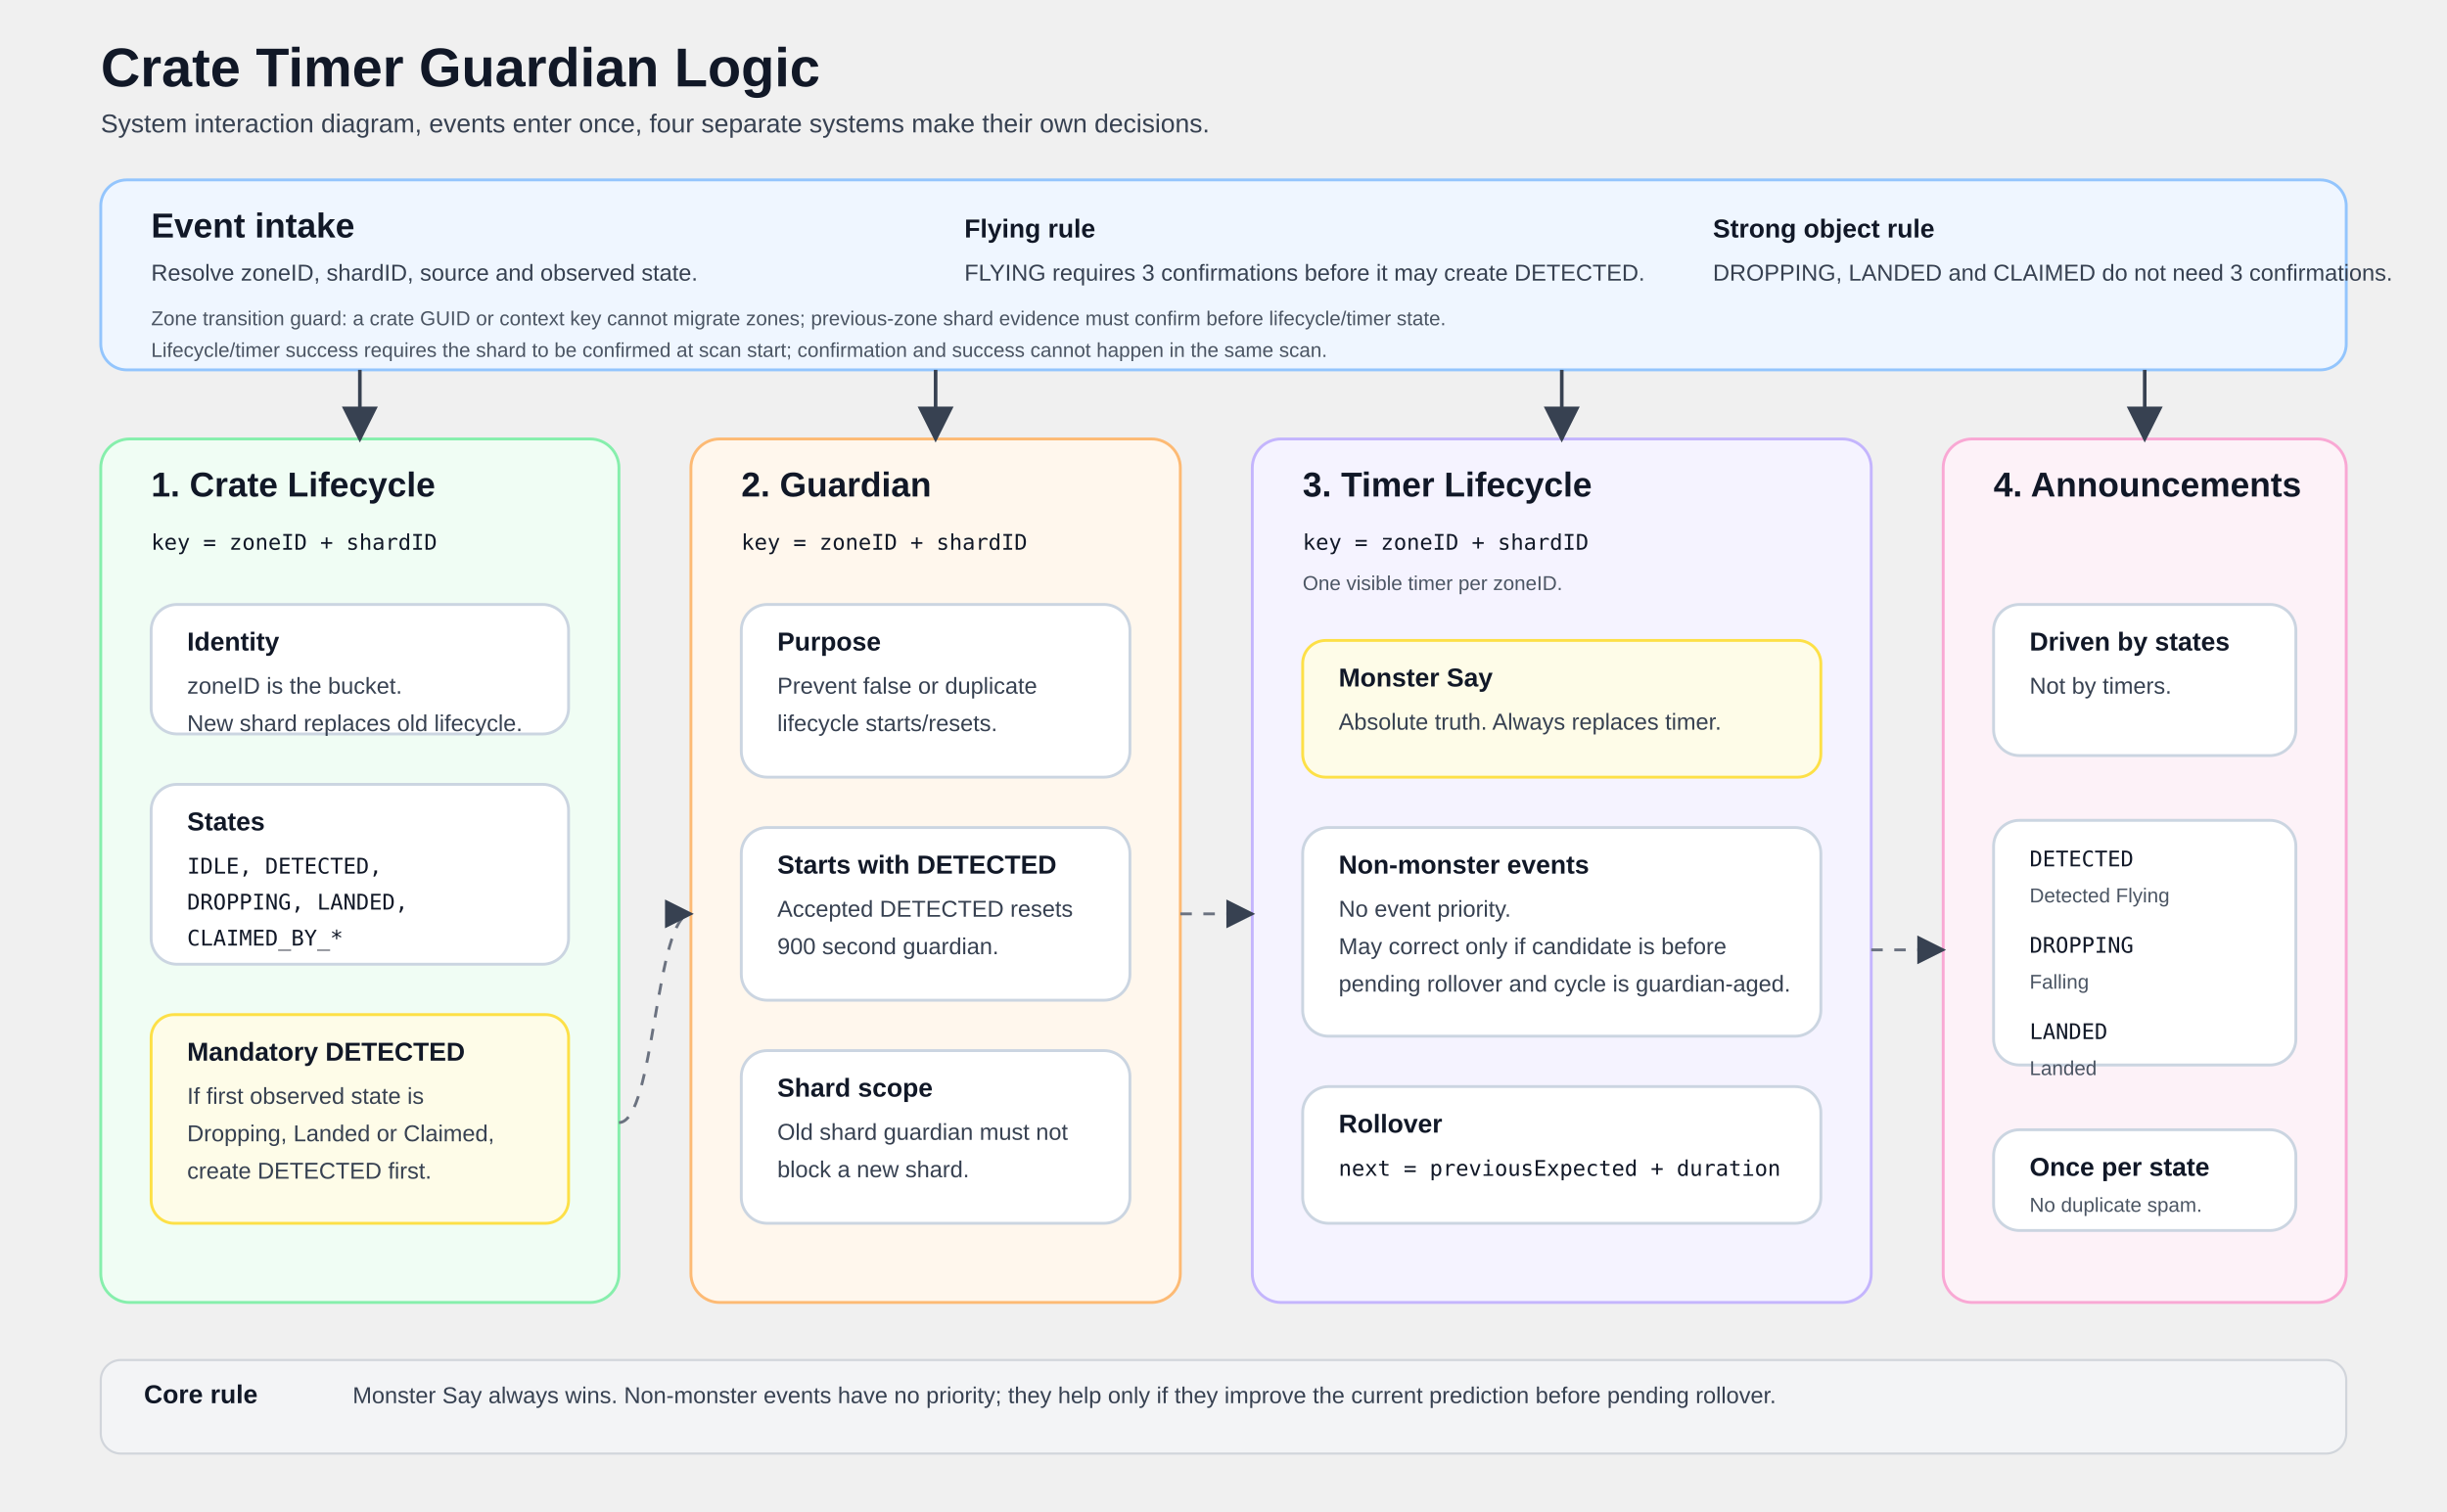
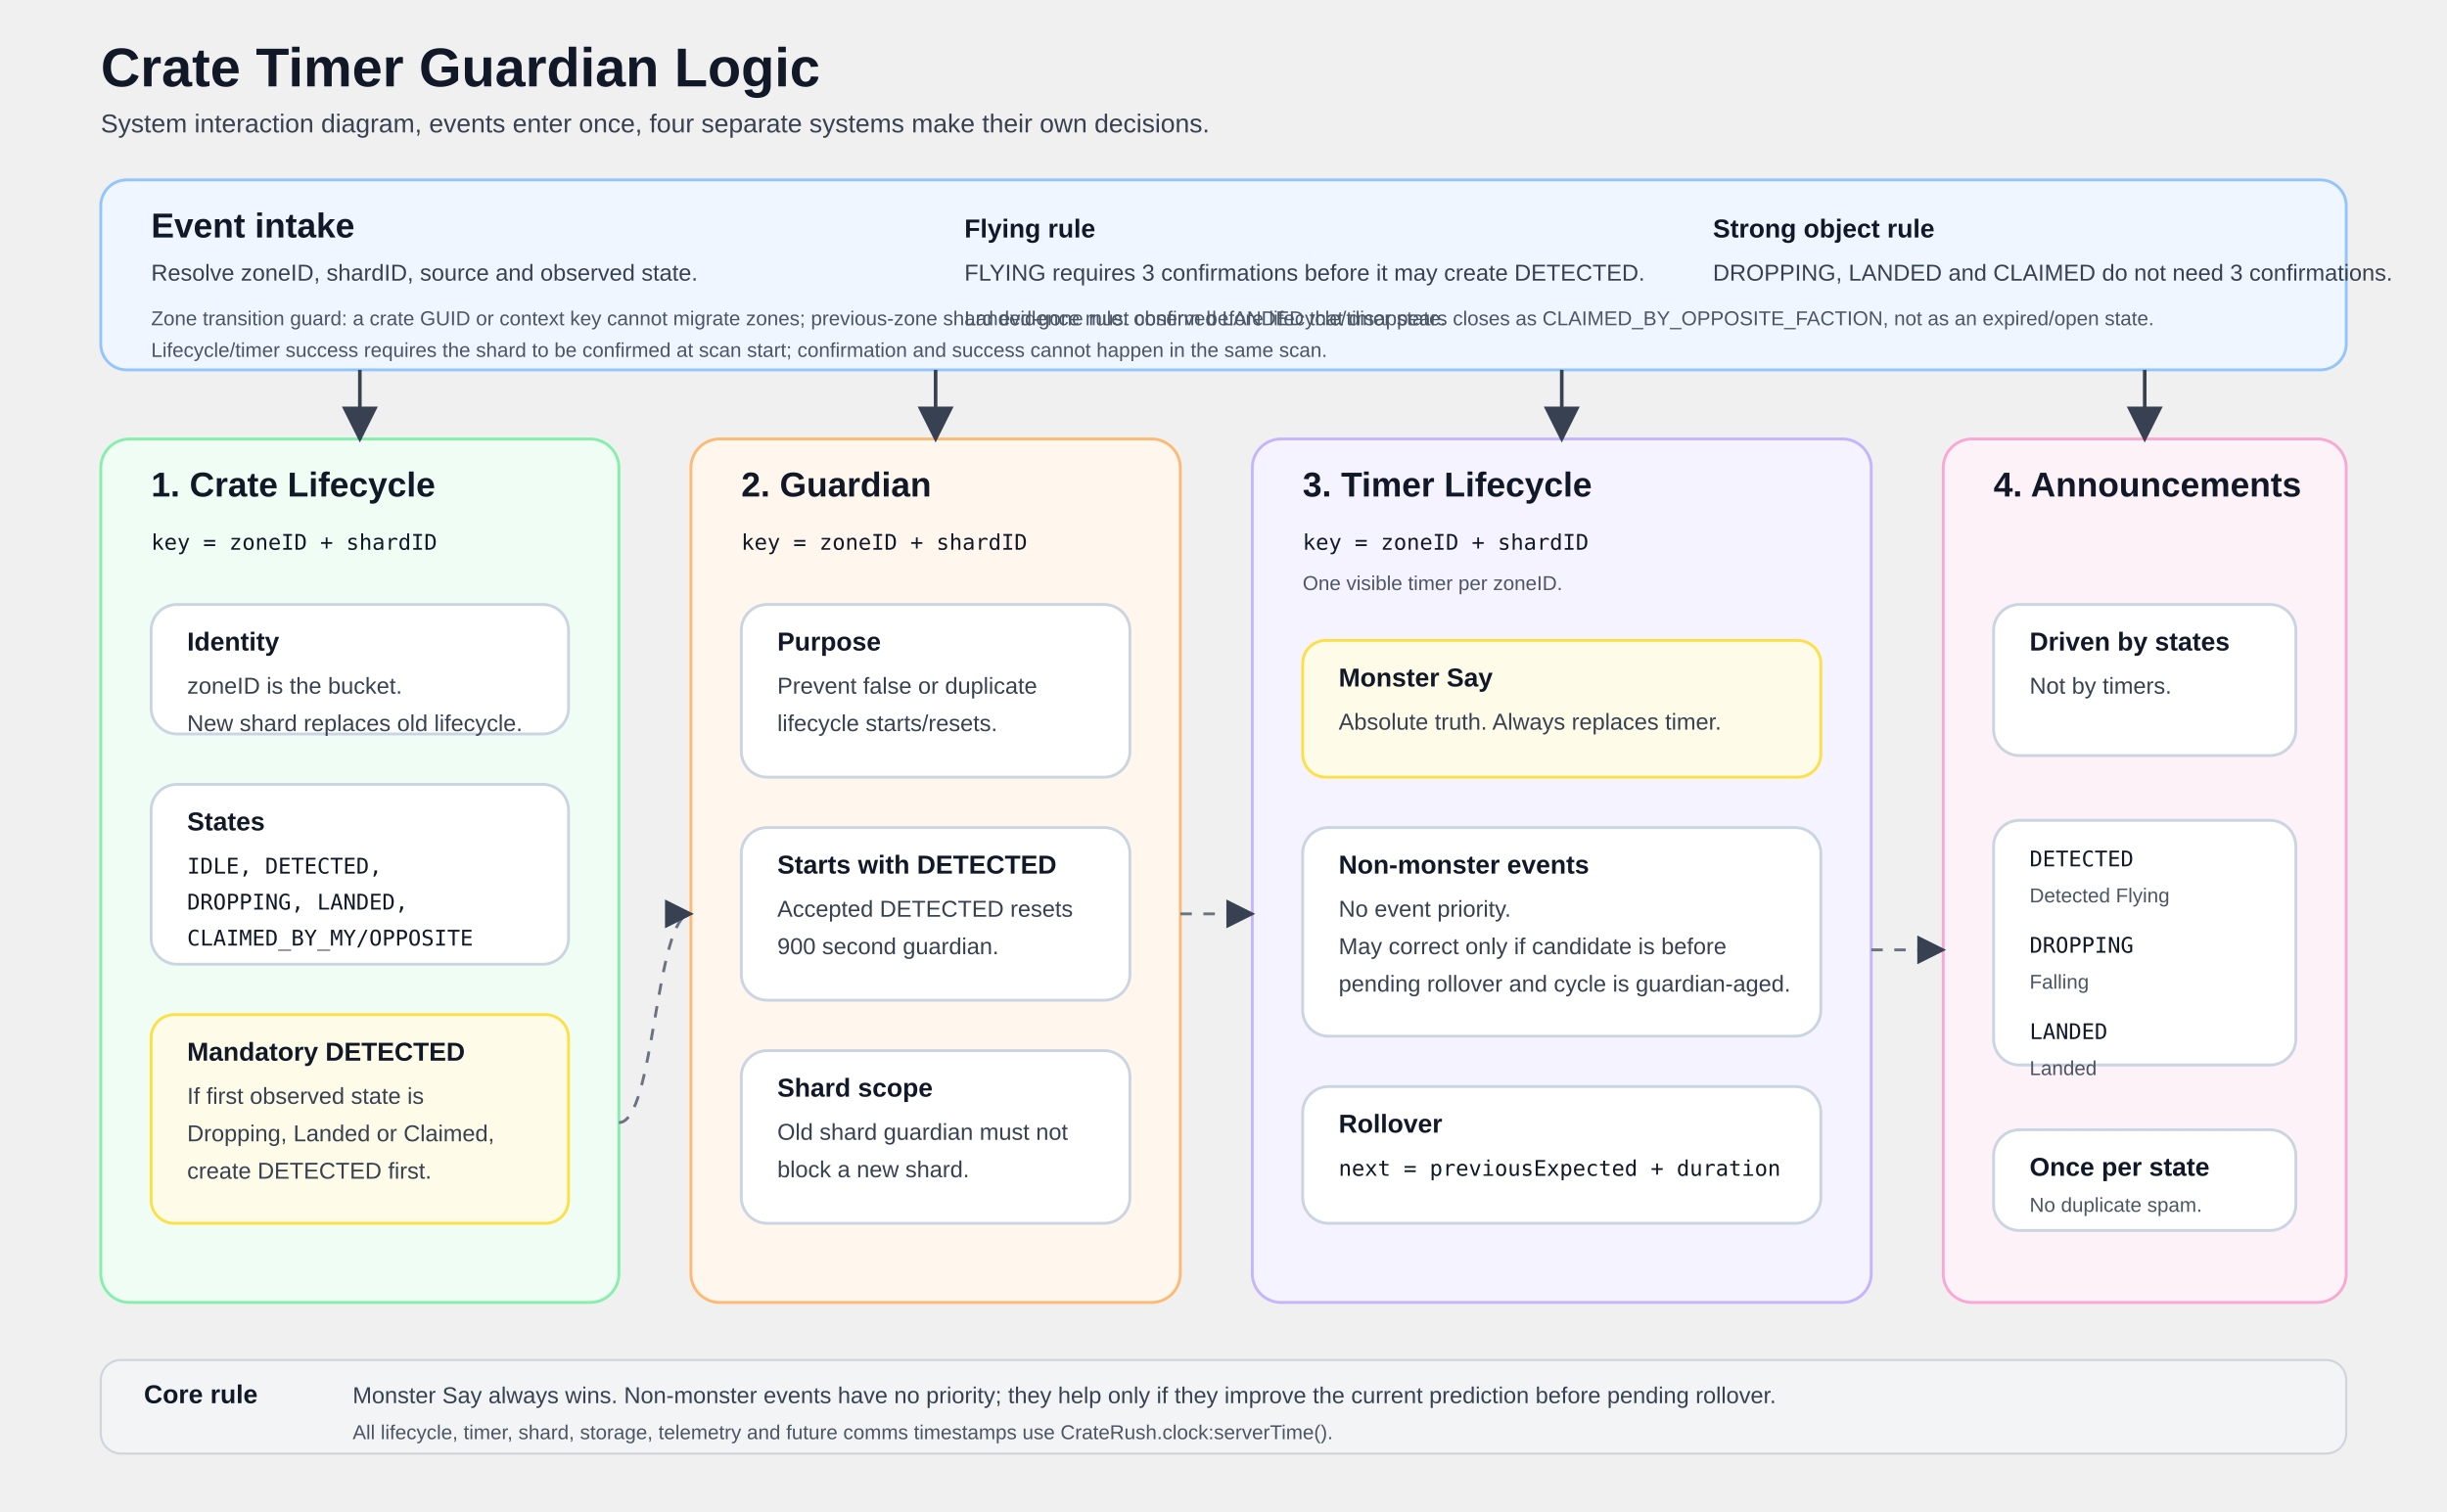
<svg xmlns="http://www.w3.org/2000/svg" width="1700" height="1050" viewBox="0 0 1700 1050">
  <defs>
    <style>
      .title { font: 700 38px Arial, sans-serif; fill: #111827; }
      .subtitle { font: 18px Arial, sans-serif; fill: #374151; }
      .laneTitle { font: 700 24px Arial, sans-serif; fill: #111827; }
      .boxTitle { font: 700 18px Arial, sans-serif; fill: #111827; }
      .boxText { font: 16px Arial, sans-serif; fill: #374151; }
      .small { font: 14px Arial, sans-serif; fill: #4b5563; }
      .code { font: 15px Consolas, monospace; fill: #111827; }
      .box { fill: #ffffff; stroke: #cbd5e1; stroke-width: 2; rx: 18; }
      .event { fill: #eff6ff; stroke: #93c5fd; stroke-width: 2; rx: 18; }
      .life { fill: #f0fdf4; stroke: #86efac; stroke-width: 2; rx: 20; }
      .guard { fill: #fff7ed; stroke: #fdba74; stroke-width: 2; rx: 20; }
      .timer { fill: #f5f3ff; stroke: #c4b5fd; stroke-width: 2; rx: 20; }
      .announce { fill: #fdf2f8; stroke: #f9a8d4; stroke-width: 2; rx: 20; }
      .warn { fill: #fefce8; stroke: #fde047; stroke-width: 2; rx: 16; }
      .pill { fill: #f3f4f6; stroke: #d1d5db; stroke-width: 1.5; rx: 14; }
      .arrow { stroke: #374151; stroke-width: 2.5; fill: none; marker-end: url(#arrow); }
      .dash { stroke: #6b7280; stroke-width: 2; stroke-dasharray: 8 8; fill: none; marker-end: url(#arrow); }
    </style>
    <marker id="arrow" markerWidth="14" markerHeight="14" refX="11" refY="7" orient="auto" markerUnits="strokeWidth">
      <path d="M2,2 L12,7 L2,12 z" fill="#374151" />
    </marker>
  </defs>
  <text x="70" y="60" class="title">Crate Timer Guardian Logic</text>
  <text x="70" y="92" class="subtitle">System interaction diagram, events enter once, four separate systems make their own decisions.</text>
  <rect x="70" y="125" width="1560" height="132" class="event" />
  <text x="105" y="165" class="laneTitle">Event intake</text>
  <text x="105" y="195" class="boxText">Resolve zoneID, shardID, source and observed state.</text>
  <text x="670" y="165" class="boxTitle">Flying rule</text>
  <text x="670" y="195" class="boxText">FLYING requires 3 confirmations before it may create DETECTED.</text>
  <text x="1190" y="165" class="boxTitle">Strong object rule</text>
  <text x="1190" y="195" class="boxText">DROPPING, LANDED and CLAIMED do not need 3 confirmations.</text>
  <text x="105" y="226" class="small">Zone transition guard: a crate GUID or context key cannot migrate zones; previous-zone shard evidence must confirm before lifecycle/timer state.</text>
  <text x="105" y="248" class="small">Lifecycle/timer success requires the shard to be confirmed at scan start; confirmation and success cannot happen in the same scan.</text>
+   <text x="670" y="226" class="small">Landed-gone rule: observed LANDED that disappears closes as CLAIMED_BY_OPPOSITE_FACTION, not as an expired/open state.</text>
  <rect x="70" y="305" width="360" height="600" class="life" />
  <text x="105" y="345" class="laneTitle">1. Crate Lifecycle</text>
  <text x="105" y="382" class="code">key = zoneID + shardID</text>
  <rect x="105" y="420" width="290" height="90" class="box" />
  <text x="130" y="452" class="boxTitle">Identity</text>
  <text x="130" y="482" class="boxText">zoneID is the bucket.</text>
  <text x="130" y="508" class="boxText">New shard replaces old lifecycle.</text>
  <rect x="105" y="545" width="290" height="125" class="box" />
  <text x="130" y="577" class="boxTitle">States</text>
  <text x="130" y="607" class="code">IDLE, DETECTED,</text>
  <text x="130" y="632" class="code">DROPPING, LANDED,</text>
-   <text x="130" y="657" class="code">CLAIMED_BY_*</text>
+   <text x="130" y="657" class="code">CLAIMED_BY_MY/OPPOSITE</text>
  <rect x="105" y="705" width="290" height="145" class="warn" />
  <text x="130" y="737" class="boxTitle">Mandatory DETECTED</text>
  <text x="130" y="767" class="boxText">If first observed state is</text>
  <text x="130" y="793" class="boxText">Dropping, Landed or Claimed,</text>
  <text x="130" y="819" class="boxText">create DETECTED first.</text>
  <rect x="480" y="305" width="340" height="600" class="guard" />
  <text x="515" y="345" class="laneTitle">2. Guardian</text>
  <text x="515" y="382" class="code">key = zoneID + shardID</text>
  <rect x="515" y="420" width="270" height="120" class="box" />
  <text x="540" y="452" class="boxTitle">Purpose</text>
  <text x="540" y="482" class="boxText">Prevent false or duplicate</text>
  <text x="540" y="508" class="boxText">lifecycle starts/resets.</text>
  <rect x="515" y="575" width="270" height="120" class="box" />
  <text x="540" y="607" class="boxTitle">Starts with DETECTED</text>
  <text x="540" y="637" class="boxText">Accepted DETECTED resets</text>
  <text x="540" y="663" class="boxText">900 second guardian.</text>
  <rect x="515" y="730" width="270" height="120" class="box" />
  <text x="540" y="762" class="boxTitle">Shard scope</text>
  <text x="540" y="792" class="boxText">Old shard guardian must not</text>
  <text x="540" y="818" class="boxText">block a new shard.</text>
  <rect x="870" y="305" width="430" height="600" class="timer" />
  <text x="905" y="345" class="laneTitle">3. Timer Lifecycle</text>
  <text x="905" y="382" class="code">key = zoneID + shardID</text>
  <text x="905" y="410" class="small">One visible timer per zoneID.</text>
  <rect x="905" y="445" width="360" height="95" class="warn" />
  <text x="930" y="477" class="boxTitle">Monster Say</text>
  <text x="930" y="507" class="boxText">Absolute truth. Always replaces timer.</text>
  <rect x="905" y="575" width="360" height="145" class="box" />
  <text x="930" y="607" class="boxTitle">Non-monster events</text>
  <text x="930" y="637" class="boxText">No event priority.</text>
  <text x="930" y="663" class="boxText">May correct only if candidate is before</text>
  <text x="930" y="689" class="boxText">pending rollover and cycle is guardian-aged.</text>
  <rect x="905" y="755" width="360" height="95" class="box" />
  <text x="930" y="787" class="boxTitle">Rollover</text>
  <text x="930" y="817" class="code">next = previousExpected + duration</text>
  <rect x="1350" y="305" width="280" height="600" class="announce" />
  <text x="1385" y="345" class="laneTitle">4. Announcements</text>
  <rect x="1385" y="420" width="210" height="105" class="box" />
  <text x="1410" y="452" class="boxTitle">Driven by states</text>
  <text x="1410" y="482" class="boxText">Not by timers.</text>
  <rect x="1385" y="570" width="210" height="170" class="box" />
  <text x="1410" y="602" class="code">DETECTED</text>
  <text x="1410" y="627" class="small">Detected Flying</text>
  <text x="1410" y="662" class="code">DROPPING</text>
  <text x="1410" y="687" class="small">Falling</text>
  <text x="1410" y="722" class="code">LANDED</text>
  <text x="1410" y="747" class="small">Landed</text>
  <rect x="1385" y="785" width="210" height="70" class="box" />
  <text x="1410" y="817" class="boxTitle">Once per state</text>
  <text x="1410" y="842" class="small">No duplicate spam.</text>
  <path d="M250 257 L250 305" class="arrow" />
  <path d="M650 257 L650 305" class="arrow" />
  <path d="M1085 257 L1085 305" class="arrow" />
  <path d="M1490 257 L1490 305" class="arrow" />
  <path d="M430 780 C455 780 455 635 480 635" class="dash" />
  <path d="M820 635 C845 635 845 635 870 635" class="dash" />
  <path d="M1300 660 C1325 660 1325 660 1350 660" class="dash" />
  <rect x="70" y="945" width="1560" height="65" class="pill" />
  <text x="100" y="975" class="boxTitle">Core rule</text>
  <text x="245" y="975" class="boxText">Monster Say always wins. Non-monster events have no priority; they help only if they improve the current prediction before pending rollover.</text>
+   <text x="245" y="1000" class="small">All lifecycle, timer, shard, storage, telemetry and future comms timestamps use CrateRush.clock:serverTime().</text>
</svg>
